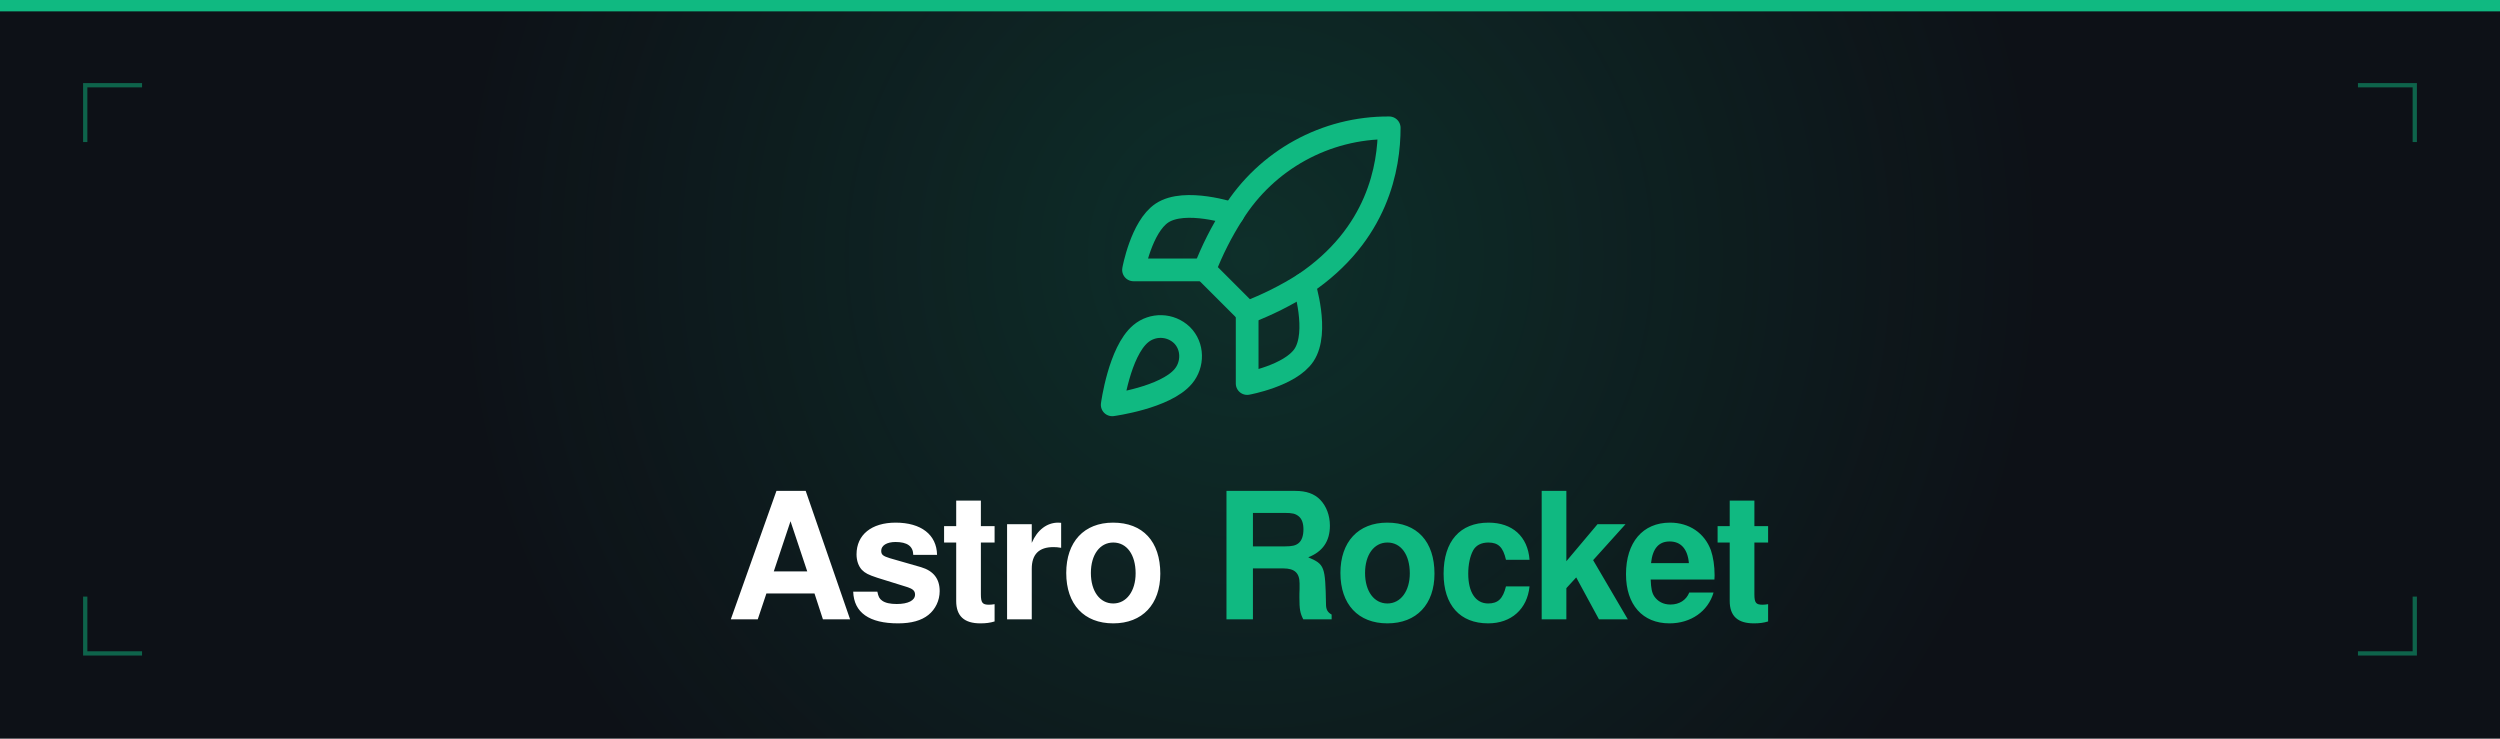
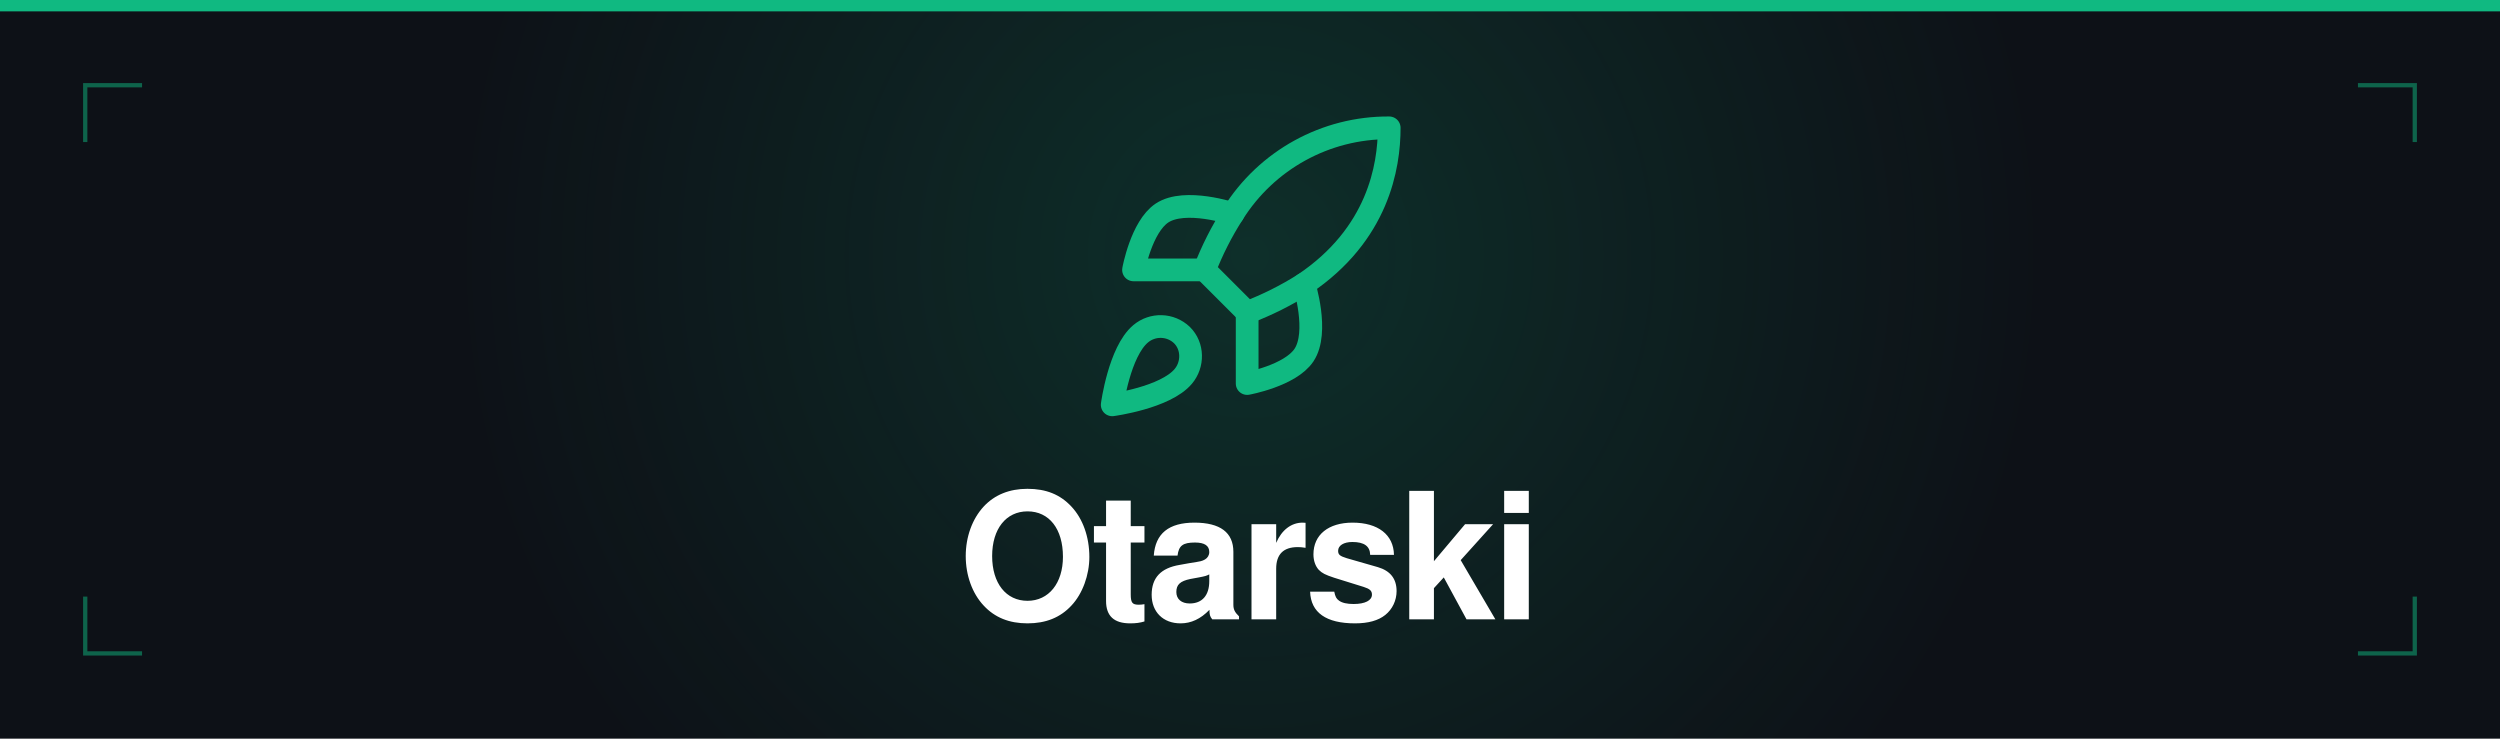
<svg xmlns="http://www.w3.org/2000/svg" width="880" height="260" viewBox="0 0 880 260" fill="none">
  <defs>
    <radialGradient id="glow" cx="440" cy="90" r="280" gradientUnits="userSpaceOnUse">
      <stop offset="0%" stop-color="#10b981" stop-opacity="0.18" />
      <stop offset="100%" stop-color="#10b981" stop-opacity="0" />
    </radialGradient>
  </defs>
  <rect width="880" height="260" fill="#0d1117" />
  <rect width="880" height="260" fill="url(#glow)" />
  <rect width="880" height="4" fill="#10b981" />
  <path d="M 30 50 L 30 30 L 50 30" stroke="#10b981" stroke-width="1.5" fill="none" stroke-opacity="0.5" />
  <path d="M 830 30 L 850 30 L 850 50" stroke="#10b981" stroke-width="1.5" fill="none" stroke-opacity="0.5" />
  <path d="M 30 210 L 30 230 L 50 230" stroke="#10b981" stroke-width="1.5" fill="none" stroke-opacity="0.5" />
  <path d="M 830 230 L 850 230 L 850 210" stroke="#10b981" stroke-width="1.5" fill="none" stroke-opacity="0.5" />
  <g transform="translate(379, 35) scale(5)" stroke="#10b981" stroke-width="1.6" stroke-linecap="round" stroke-linejoin="round" fill="none">
    <path d="M12 15v5s3.03-.55 4-2c1.08-1.62 0-5 0-5" />
    <path d="M4.5 16.5c-1.5 1.26-2 5-2 5s3.74-.5 5-2c.71-.84.7-2.13-.09-2.91a2.18 2.18 0 0 0-2.91-.09" />
    <path d="M9 12a22 22 0 0 1 2-3.95A12.88 12.88 0 0 1 22 2c0 2.72-.78 7.5-6 11a22.4 22.4 0 0 1-4 2z" />
    <path d="M9 12H4s.55-3.03 2-4c1.62-1.08 5 .05 5 .05" />
  </g>
-   <text x="440" y="218" text-anchor="middle" font-family="system-ui, -apple-system, 'Segoe UI', Helvetica, Arial, sans-serif" font-weight="800" font-size="62" letter-spacing="-1.5" fill="white">Astro <tspan fill="#10b981">Rocket</tspan>
-   </text>
+   <text x="440" y="218" text-anchor="middle" font-family="system-ui, -apple-system, 'Segoe UI', Helvetica, Arial, sans-serif" font-weight="800" font-size="62" letter-spacing="-1.5" fill="white">Otarski</text>
</svg>
